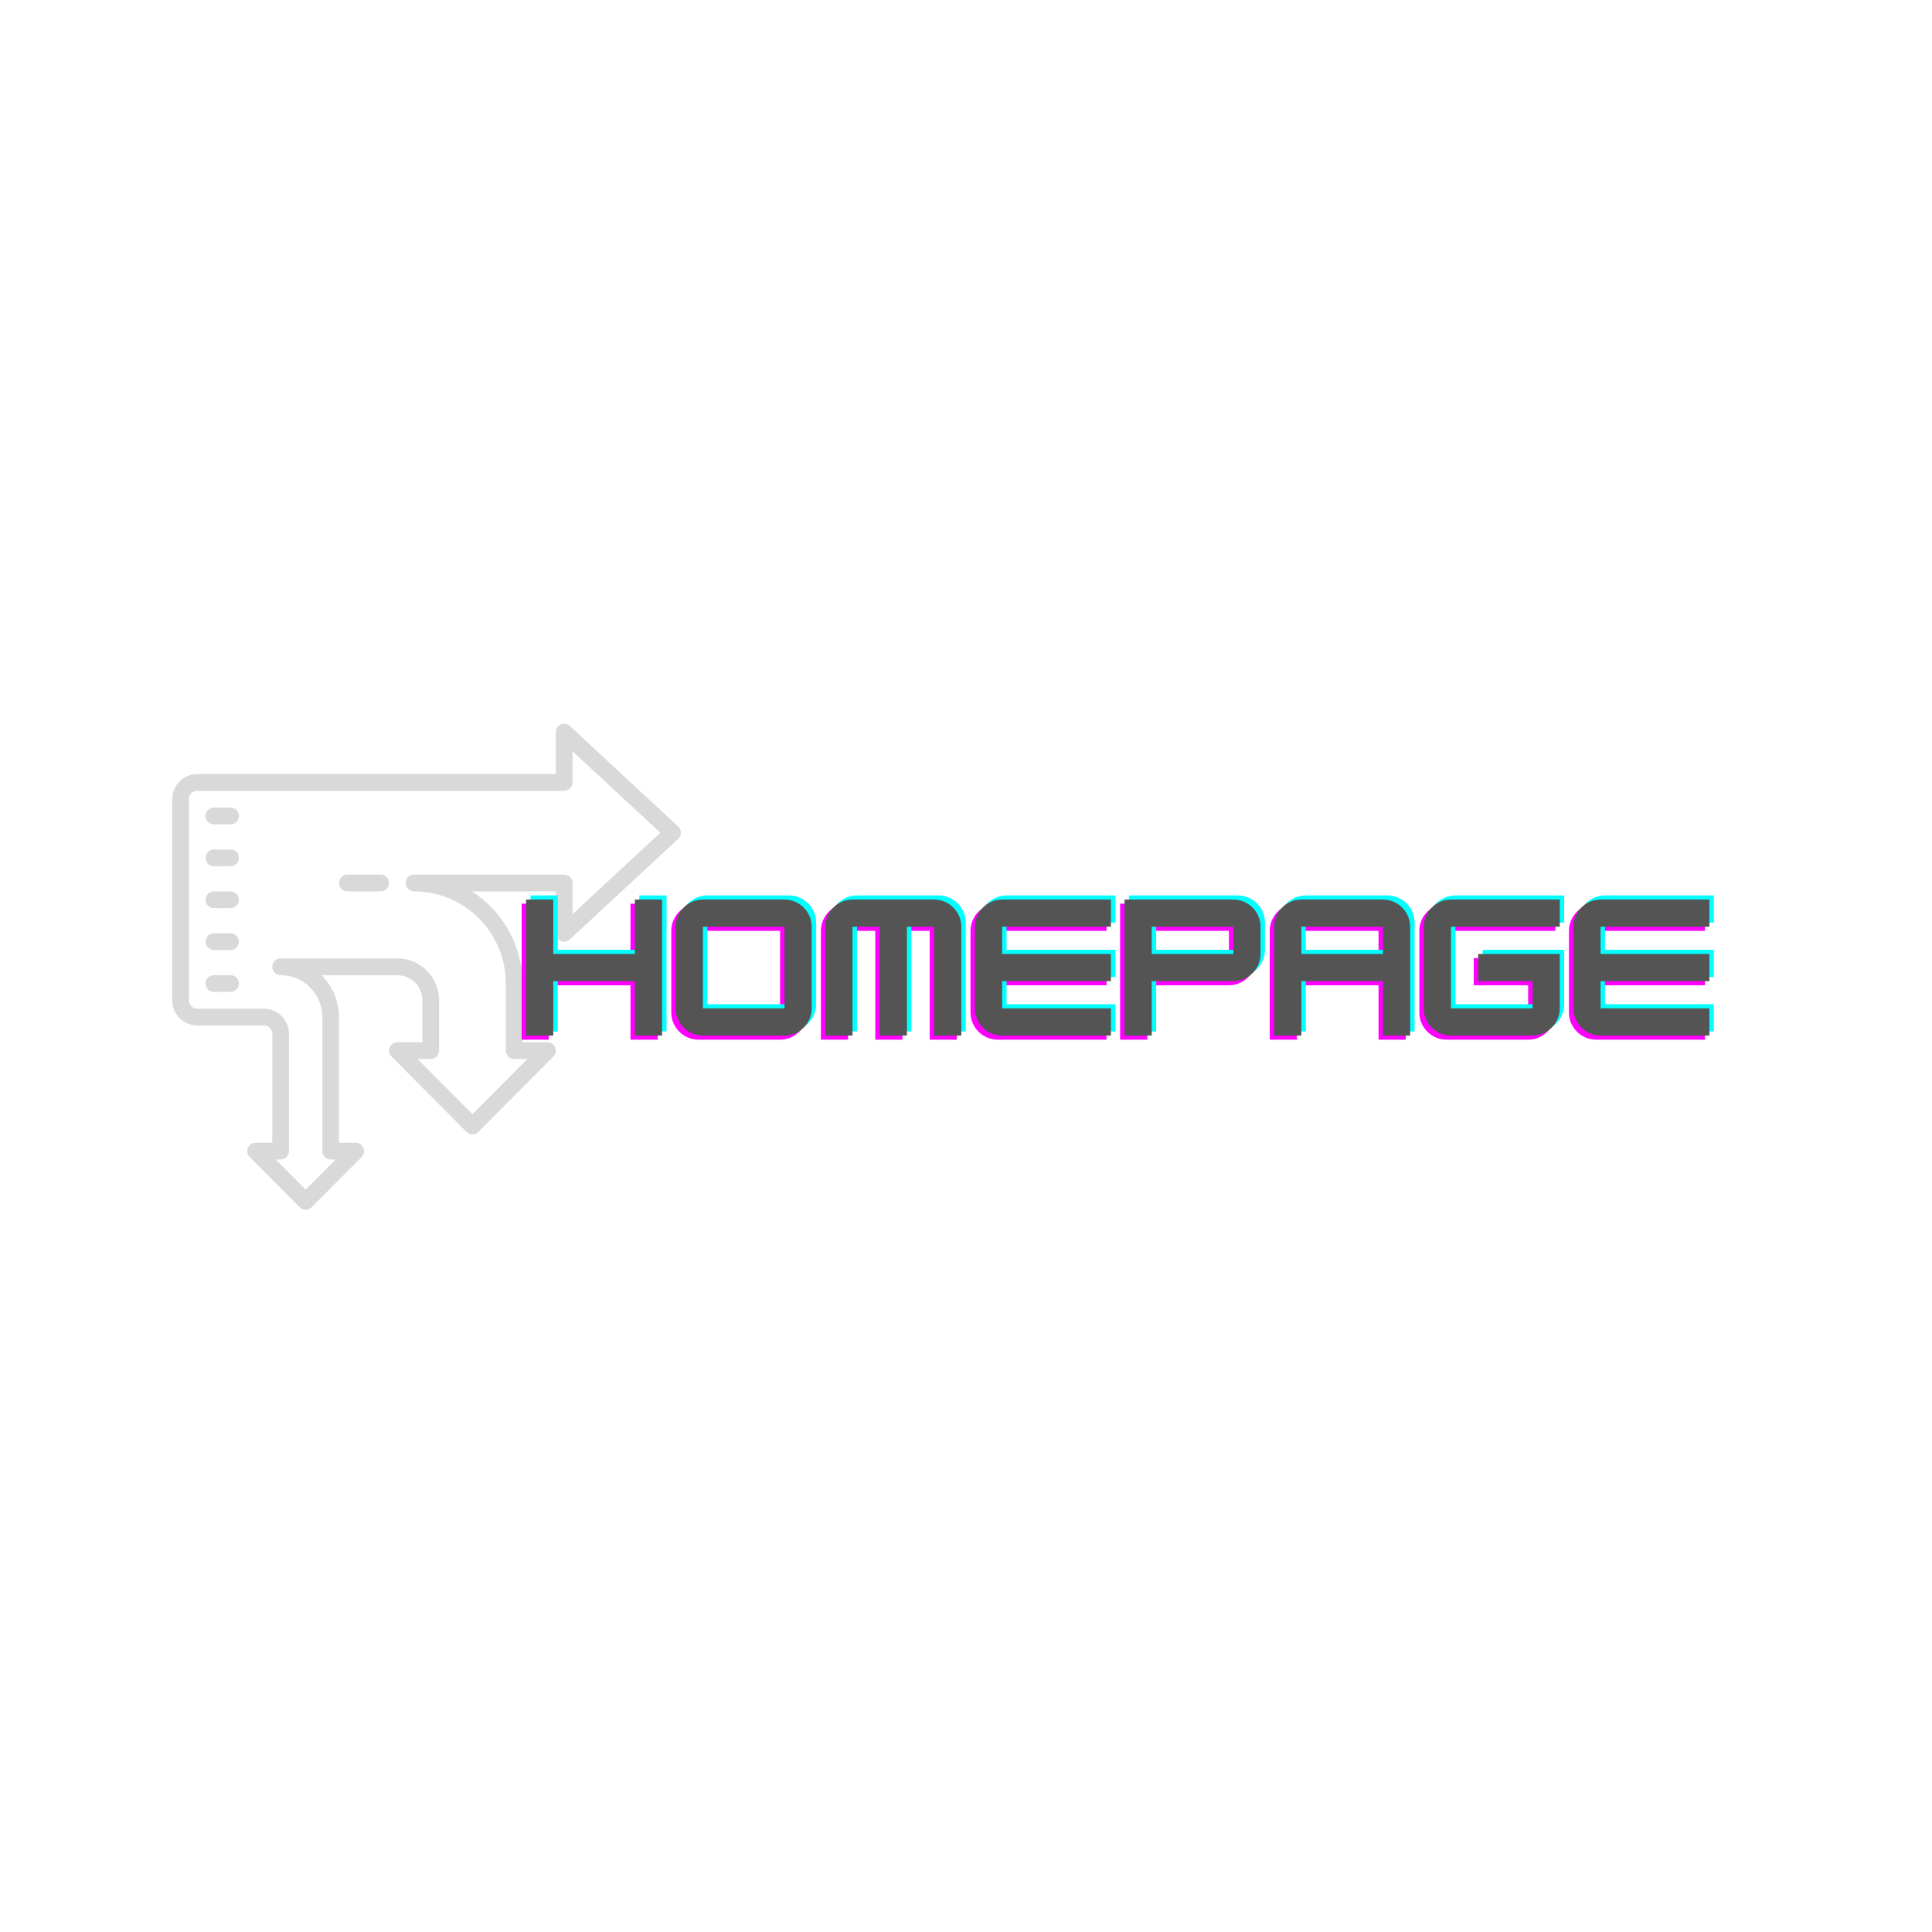
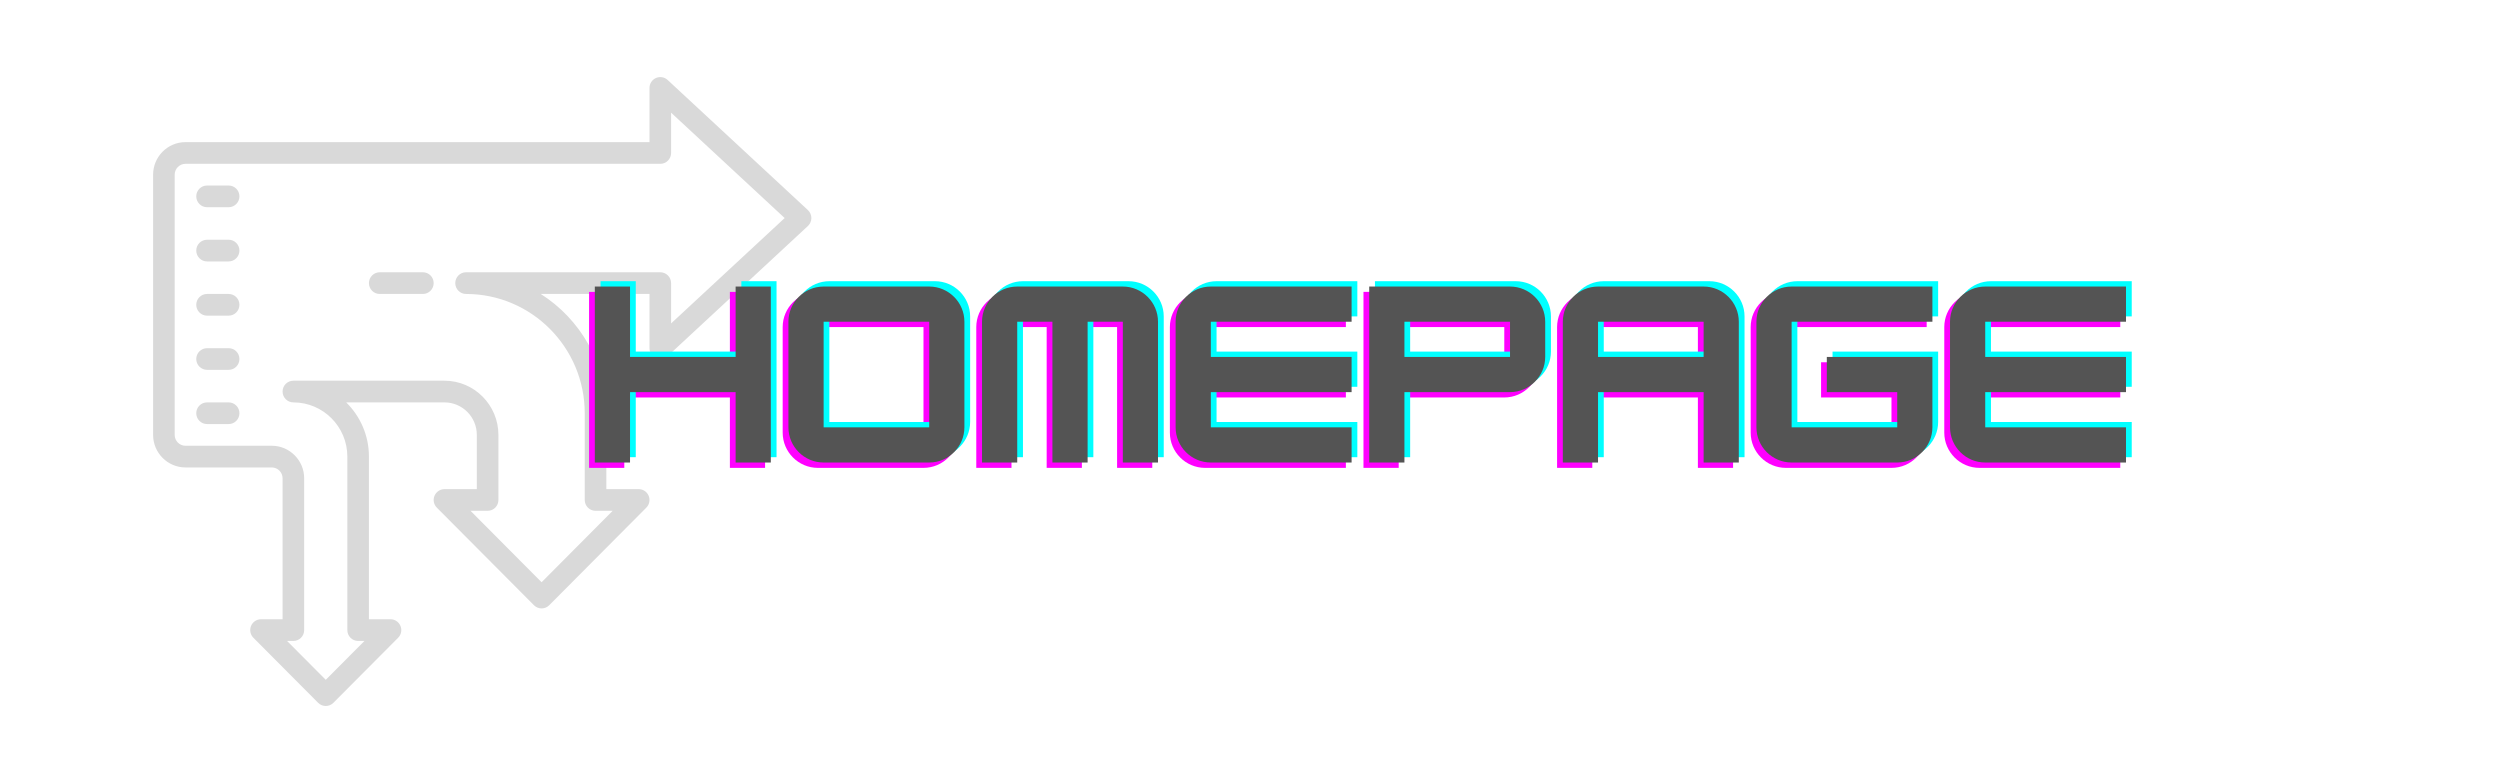
- <svg xmlns="http://www.w3.org/2000/svg" xmlns:xlink="http://www.w3.org/1999/xlink" width="375pt" height="375pt" viewBox="0 0 375 375" version="1.2">
+ <svg xmlns="http://www.w3.org/2000/svg" xmlns:xlink="http://www.w3.org/1999/xlink" width="375pt" height="114pt" viewBox="0 0 375 114" version="1.2">
  <defs>
    <g>
      <symbol overflow="visible" id="glyph0-0">
        <path style="stroke:none;" d="M 22.441 -15.84 L 6.602 -15.84 L 6.602 -26.398 L 1.32 -26.398 L 1.32 0 L 6.602 0 L 6.602 -10.559 L 22.441 -10.559 L 22.441 0 L 27.719 0 L 27.719 -26.398 L 22.441 -26.398 Z M 22.441 -15.84 " />
      </symbol>
      <symbol overflow="visible" id="glyph0-1">
        <path style="stroke:none;" d="M 22.441 0 C 25.379 0 27.719 -2.41 27.719 -5.281 L 27.719 -21.121 C 27.719 -24.023 25.344 -26.398 22.441 -26.398 L 6.602 -26.398 C 3.695 -26.398 1.32 -24.023 1.32 -21.121 L 1.32 -5.281 C 1.32 -2.375 3.695 0 6.602 0 Z M 6.602 -21.121 L 22.441 -21.121 L 22.441 -5.281 L 6.602 -5.281 Z M 6.602 -21.121 " />
      </symbol>
      <symbol overflow="visible" id="glyph0-2">
        <path style="stroke:none;" d="M 6.602 -26.398 C 3.695 -26.398 1.32 -24.023 1.32 -21.121 L 1.32 0 L 6.602 0 L 6.602 -21.121 L 11.879 -21.121 L 11.879 0 L 17.16 0 L 17.16 -21.121 L 22.441 -21.121 L 22.441 0 L 27.719 0 L 27.719 -21.121 C 27.719 -24.023 25.344 -26.398 22.441 -26.398 Z M 6.602 -26.398 " />
      </symbol>
      <symbol overflow="visible" id="glyph0-3">
        <path style="stroke:none;" d="M 27.719 -26.398 L 6.602 -26.398 C 3.695 -26.398 1.32 -24.023 1.32 -21.121 L 1.32 -5.281 C 1.32 -2.375 3.695 0 6.602 0 L 27.719 0 L 27.719 -5.281 L 6.602 -5.281 L 6.602 -10.559 L 27.719 -10.559 L 27.719 -15.84 L 6.602 -15.84 L 6.602 -21.121 L 27.719 -21.121 Z M 27.719 -26.398 " />
      </symbol>
      <symbol overflow="visible" id="glyph0-4">
        <path style="stroke:none;" d="M 22.441 -26.398 L 1.32 -26.398 L 1.32 0 L 6.602 0 L 6.602 -10.559 L 22.441 -10.559 C 25.344 -10.559 27.719 -12.938 27.719 -15.84 L 27.719 -21.121 C 27.719 -24.023 25.344 -26.398 22.441 -26.398 Z M 6.602 -15.84 L 6.602 -21.121 L 22.441 -21.121 L 22.441 -15.84 Z M 6.602 -15.84 " />
      </symbol>
      <symbol overflow="visible" id="glyph0-5">
        <path style="stroke:none;" d="M 6.602 -26.398 C 3.695 -26.398 1.32 -24.023 1.32 -21.121 L 1.32 0 L 6.602 0 L 6.602 -10.559 L 22.441 -10.559 L 22.441 0 L 27.719 0 L 27.719 -21.121 C 27.719 -24.023 25.344 -26.398 22.441 -26.398 Z M 6.602 -21.121 L 22.441 -21.121 L 22.441 -15.84 L 6.602 -15.84 Z M 6.602 -21.121 " />
      </symbol>
      <symbol overflow="visible" id="glyph0-6">
        <path style="stroke:none;" d="M 27.719 -26.398 L 6.602 -26.398 C 3.695 -26.398 1.32 -24.023 1.32 -21.121 L 1.32 -5.281 C 1.32 -2.375 3.695 0 6.602 0 L 22.441 0 C 25.379 0 27.719 -2.41 27.719 -5.281 L 27.719 -15.84 L 11.879 -15.84 L 11.879 -10.559 L 22.441 -10.559 L 22.441 -5.281 L 6.602 -5.281 L 6.602 -21.121 L 27.719 -21.121 Z M 27.719 -26.398 " />
      </symbol>
    </g>
    <clipPath id="clip1">
-       <path d="M 33.297 140.32 L 132.297 140.32 L 132.297 234.82 L 33.297 234.82 Z M 33.297 140.32 " />
+       <path d="M 22.836 11.398 L 121.836 11.398 L 121.836 105.898 L 22.836 105.898 Z M 22.836 11.398 " />
    </clipPath>
  </defs>
  <g id="surface1">
-     <rect x="0" y="0" width="375" height="375" style="fill:rgb(100%,100%,100%);fill-opacity:1;stroke:none;" />
-     <rect x="0" y="0" width="375" height="375" style="fill:rgb(100%,100%,100%);fill-opacity:1;stroke:none;" />
-     <path style=" stroke:none;fill-rule:nonzero;fill:rgb(100%,100%,100%);fill-opacity:1;" d="M 109.508 181.148 L 109.508 171.387 L 80.371 171.387 C 91.102 171.387 99.793 180.121 99.793 190.906 L 99.793 203.918 L 106.27 203.918 L 91.699 218.559 L 77.133 203.918 L 83.605 203.918 L 83.605 194.16 C 83.605 190.566 80.711 187.652 77.133 187.652 L 54.469 187.652 C 59.828 187.652 64.184 192.027 64.184 197.414 L 64.184 223.438 L 69.039 223.438 L 59.324 233.195 L 49.613 223.438 L 54.469 223.438 L 54.469 200.664 C 54.469 198.875 53.012 197.414 51.234 197.414 L 38.281 197.414 C 36.504 197.414 35.047 195.949 35.047 194.16 L 35.047 155.125 C 35.047 153.336 36.504 151.871 38.281 151.871 L 109.508 151.871 L 109.508 142.109 L 130.551 161.629 Z M 109.508 181.148 " />
-     <path style=" stroke:none;fill-rule:nonzero;fill:rgb(100%,100%,100%);fill-opacity:1;" d="M 43.141 156.75 L 43.141 192.531 C 43.141 195.227 40.965 197.414 38.281 197.414 C 36.504 197.414 35.047 195.949 35.047 194.16 L 35.047 155.125 C 35.047 153.336 36.504 151.871 38.281 151.871 C 40.965 151.871 43.141 154.055 43.141 156.75 Z M 43.141 156.75 " />
-     <path style=" stroke:none;fill-rule:nonzero;fill:rgb(100%,100%,100%);fill-opacity:1;" d="M 106.27 203.918 L 91.699 218.559 L 77.133 203.918 Z M 69.039 223.438 L 59.324 233.195 L 49.613 223.438 Z M 130.551 161.629 L 109.508 181.148 L 109.508 142.109 Z M 130.551 161.629 " />
+     <rect x="0" y="0" width="375" height="114" style="fill:rgb(100%,100%,100%);fill-opacity:1;stroke:none;" />
+     <rect x="0" y="0" width="375" height="114" style="fill:rgb(100%,100%,100%);fill-opacity:1;stroke:none;" />
+     <path style=" stroke:none;fill-rule:nonzero;fill:rgb(100%,100%,100%);fill-opacity:1;" d="M 99.043 52.227 L 99.043 42.465 L 69.906 42.465 C 80.641 42.465 89.332 51.199 89.332 61.984 L 89.332 74.996 L 95.805 74.996 L 81.238 89.637 L 66.668 74.996 L 73.145 74.996 L 73.145 65.238 C 73.145 61.645 70.246 58.73 66.668 58.73 L 44.008 58.73 C 49.367 58.73 53.719 63.105 53.719 68.492 L 53.719 94.516 L 58.574 94.516 L 48.863 104.273 L 39.152 94.516 L 44.008 94.516 L 44.008 71.742 C 44.008 69.953 42.551 68.492 40.77 68.492 L 27.82 68.492 C 26.039 68.492 24.582 67.027 24.582 65.238 L 24.582 26.203 C 24.582 24.41 26.039 22.949 27.82 22.949 L 99.043 22.949 L 99.043 13.188 L 120.086 32.707 Z M 99.043 52.227 " />
+     <path style=" stroke:none;fill-rule:nonzero;fill:rgb(100%,100%,100%);fill-opacity:1;" d="M 32.676 27.828 L 32.676 63.609 C 32.676 66.305 30.504 68.492 27.82 68.492 C 26.039 68.492 24.582 67.027 24.582 65.238 L 24.582 26.203 C 24.582 24.41 26.039 22.949 27.82 22.949 C 30.504 22.949 32.676 25.133 32.676 27.828 Z M 32.676 27.828 " />
+     <path style=" stroke:none;fill-rule:nonzero;fill:rgb(100%,100%,100%);fill-opacity:1;" d="M 95.805 74.996 L 81.238 89.637 L 66.668 74.996 Z M 58.574 94.516 L 48.863 104.273 L 39.152 94.516 Z M 120.086 32.707 L 99.043 52.227 L 99.043 13.188 Z M 120.086 32.707 " />
    <g clip-path="url(#clip1)" clip-rule="nonzero">
-       <path style=" stroke:none;fill-rule:nonzero;fill:rgb(85.1%,85.1%,85.1%);fill-opacity:1;" d="M 131.648 160.434 L 110.602 140.914 C 110.129 140.477 109.445 140.363 108.855 140.621 C 108.27 140.879 107.887 141.465 107.887 142.109 L 107.887 150.242 L 38.281 150.242 C 35.605 150.242 33.426 152.434 33.426 155.125 L 33.426 194.16 C 33.426 196.852 35.605 199.039 38.281 199.039 L 51.234 199.039 C 52.125 199.039 52.852 199.77 52.852 200.664 L 52.852 221.809 L 49.613 221.809 C 48.961 221.809 48.367 222.207 48.117 222.812 C 47.867 223.422 48.008 224.121 48.469 224.586 L 58.18 234.344 C 58.496 234.664 58.91 234.82 59.324 234.82 C 59.742 234.82 60.156 234.664 60.469 234.344 L 70.184 224.586 C 70.645 224.121 70.785 223.422 70.535 222.812 C 70.281 222.207 69.691 221.809 69.039 221.809 L 65.801 221.809 L 65.801 197.414 C 65.801 194.23 64.496 191.348 62.395 189.281 L 77.133 189.281 C 79.809 189.281 81.988 191.469 81.988 194.16 L 81.988 202.293 L 77.133 202.293 C 76.477 202.293 75.887 202.688 75.637 203.297 C 75.387 203.902 75.523 204.602 75.988 205.07 L 90.555 219.707 C 91.188 220.344 92.211 220.344 92.844 219.707 L 107.414 205.07 C 107.875 204.602 108.016 203.902 107.766 203.297 C 107.512 202.688 106.922 202.293 106.27 202.293 L 101.414 202.293 L 101.414 190.906 C 101.414 183.383 97.48 176.766 91.574 173.016 L 107.887 173.016 L 107.887 181.148 C 107.887 181.793 108.27 182.379 108.855 182.637 C 109.445 182.898 110.129 182.781 110.602 182.344 L 131.648 162.824 C 131.98 162.516 132.168 162.082 132.168 161.629 C 132.168 161.176 131.98 160.742 131.648 160.434 Z M 111.125 177.434 L 111.125 171.387 C 111.125 170.492 110.398 169.762 109.508 169.762 L 80.371 169.762 C 79.477 169.762 78.75 170.492 78.75 171.387 C 78.75 172.285 79.477 173.016 80.371 173.016 C 90.188 173.016 98.176 181.043 98.176 190.906 L 98.176 203.918 C 98.176 204.816 98.898 205.547 99.793 205.547 L 102.359 205.547 L 91.699 216.258 L 81.039 205.547 L 83.605 205.547 C 84.5 205.547 85.227 204.816 85.227 203.918 L 85.227 194.16 C 85.227 189.676 81.594 186.027 77.133 186.027 L 54.469 186.027 C 53.578 186.027 52.852 186.754 52.852 187.652 C 52.852 188.551 53.578 189.281 54.469 189.281 C 58.934 189.281 62.562 192.93 62.562 197.414 L 62.562 223.438 C 62.562 224.336 63.289 225.062 64.184 225.062 L 65.129 225.062 L 59.324 230.895 L 53.52 225.062 L 54.469 225.062 C 55.363 225.062 56.09 224.336 56.09 223.438 L 56.09 200.664 C 56.09 197.977 53.91 195.785 51.234 195.785 L 38.281 195.785 C 37.391 195.785 36.664 195.055 36.664 194.16 L 36.664 155.125 C 36.664 154.227 37.391 153.496 38.281 153.496 L 109.508 153.496 C 110.398 153.496 111.125 152.77 111.125 151.871 L 111.125 145.824 L 128.164 161.629 Z M 111.125 177.434 " />
+       <path style=" stroke:none;fill-rule:nonzero;fill:rgb(85.1%,85.1%,85.1%);fill-opacity:1;" d="M 121.184 31.512 L 100.141 11.992 C 99.668 11.555 98.98 11.441 98.395 11.699 C 97.805 11.957 97.426 12.543 97.426 13.188 L 97.426 21.32 L 27.82 21.32 C 25.145 21.32 22.965 23.512 22.965 26.203 L 22.965 65.238 C 22.965 67.926 25.145 70.117 27.82 70.117 L 40.77 70.117 C 41.66 70.117 42.387 70.848 42.387 71.742 L 42.387 92.887 L 39.152 92.887 C 38.496 92.887 37.906 93.285 37.656 93.891 C 37.406 94.5 37.543 95.199 38.008 95.664 L 47.719 105.422 C 48.035 105.742 48.449 105.898 48.863 105.898 C 49.277 105.898 49.691 105.742 50.008 105.422 L 59.719 95.664 C 60.184 95.199 60.324 94.5 60.07 93.891 C 59.82 93.285 59.23 92.887 58.574 92.887 L 55.34 92.887 L 55.34 68.492 C 55.34 65.309 54.031 62.426 51.93 60.359 L 66.668 60.359 C 69.348 60.359 71.523 62.547 71.523 65.238 L 71.523 73.371 L 66.668 73.371 C 66.016 73.371 65.426 73.766 65.172 74.375 C 64.922 74.98 65.062 75.68 65.523 76.145 L 80.094 90.785 C 80.727 91.422 81.75 91.422 82.383 90.785 L 96.949 76.145 C 97.414 75.68 97.551 74.98 97.301 74.375 C 97.051 73.766 96.461 73.371 95.805 73.371 L 90.949 73.371 L 90.949 61.984 C 90.949 54.461 87.02 47.844 81.113 44.094 L 97.426 44.094 L 97.426 52.227 C 97.426 52.871 97.805 53.457 98.395 53.715 C 98.984 53.977 99.668 53.859 100.141 53.422 L 121.184 33.902 C 121.516 33.594 121.707 33.16 121.707 32.707 C 121.707 32.254 121.516 31.82 121.184 31.512 Z M 100.664 48.512 L 100.664 42.465 C 100.664 41.57 99.938 40.84 99.043 40.84 L 69.906 40.84 C 69.012 40.84 68.289 41.57 68.289 42.465 C 68.289 43.363 69.012 44.094 69.906 44.094 C 79.723 44.094 87.711 52.121 87.711 61.984 L 87.711 74.996 C 87.711 75.895 88.438 76.621 89.332 76.621 L 91.898 76.621 L 81.238 87.336 L 70.578 76.621 L 73.145 76.621 C 74.039 76.621 74.762 75.895 74.762 74.996 L 74.762 65.238 C 74.762 60.754 71.133 57.105 66.668 57.105 L 44.008 57.105 C 43.113 57.105 42.387 57.832 42.387 58.73 C 42.387 59.629 43.113 60.359 44.008 60.359 C 48.469 60.359 52.102 64.008 52.102 68.492 L 52.102 94.516 C 52.102 95.414 52.824 96.141 53.719 96.141 L 54.668 96.141 L 48.863 101.973 L 43.059 96.141 L 44.008 96.141 C 44.902 96.141 45.625 95.414 45.625 94.516 L 45.625 71.742 C 45.625 69.055 43.445 66.863 40.77 66.863 L 27.82 66.863 C 26.93 66.863 26.203 66.133 26.203 65.238 L 26.203 26.203 C 26.203 25.305 26.93 24.574 27.82 24.574 L 99.043 24.574 C 99.938 24.574 100.664 23.848 100.664 22.949 L 100.664 16.902 L 117.699 32.707 Z M 100.664 48.512 " />
    </g>
-     <path style=" stroke:none;fill-rule:nonzero;fill:rgb(85.1%,85.1%,85.1%);fill-opacity:1;" d="M 73.895 169.762 L 67.418 169.762 C 66.527 169.762 65.801 170.492 65.801 171.387 C 65.801 172.285 66.527 173.016 67.418 173.016 L 73.895 173.016 C 74.789 173.016 75.512 172.285 75.512 171.387 C 75.512 170.492 74.789 169.762 73.895 169.762 Z M 44.758 164.883 L 41.52 164.883 C 40.625 164.883 39.902 165.609 39.902 166.508 C 39.902 167.406 40.625 168.137 41.52 168.137 L 44.758 168.137 C 45.652 168.137 46.375 167.406 46.375 166.508 C 46.375 165.609 45.652 164.883 44.758 164.883 Z M 44.758 173.016 L 41.52 173.016 C 40.625 173.016 39.902 173.742 39.902 174.641 C 39.902 175.539 40.625 176.27 41.52 176.27 L 44.758 176.27 C 45.652 176.27 46.375 175.539 46.375 174.641 C 46.375 173.742 45.652 173.016 44.758 173.016 Z M 44.758 156.75 L 41.52 156.75 C 40.625 156.75 39.902 157.477 39.902 158.375 C 39.902 159.273 40.625 160.004 41.52 160.004 L 44.758 160.004 C 45.652 160.004 46.375 159.273 46.375 158.375 C 46.375 157.477 45.652 156.75 44.758 156.75 Z M 44.758 181.148 L 41.52 181.148 C 40.625 181.148 39.902 181.875 39.902 182.773 C 39.902 183.672 40.625 184.398 41.52 184.398 L 44.758 184.398 C 45.652 184.398 46.375 183.672 46.375 182.773 C 46.375 181.875 45.652 181.148 44.758 181.148 Z M 44.758 189.281 L 41.52 189.281 C 40.625 189.281 39.902 190.008 39.902 190.906 C 39.902 191.805 40.625 192.531 41.52 192.531 L 44.758 192.531 C 45.652 192.531 46.375 191.805 46.375 190.906 C 46.375 190.008 45.652 189.281 44.758 189.281 Z M 44.758 189.281 " />
+     <path style=" stroke:none;fill-rule:nonzero;fill:rgb(85.1%,85.1%,85.1%);fill-opacity:1;" d="M 63.434 40.84 L 56.957 40.84 C 56.062 40.84 55.34 41.57 55.34 42.465 C 55.34 43.363 56.062 44.094 56.957 44.094 L 63.434 44.094 C 64.324 44.094 65.051 43.363 65.051 42.465 C 65.051 41.57 64.324 40.84 63.434 40.84 Z M 34.297 35.961 L 31.059 35.961 C 30.164 35.961 29.438 36.688 29.438 37.586 C 29.438 38.484 30.164 39.215 31.059 39.215 L 34.297 39.215 C 35.188 39.215 35.914 38.484 35.914 37.586 C 35.914 36.688 35.188 35.961 34.297 35.961 Z M 34.297 44.094 L 31.059 44.094 C 30.164 44.094 29.438 44.82 29.438 45.719 C 29.438 46.617 30.164 47.348 31.059 47.348 L 34.297 47.348 C 35.188 47.348 35.914 46.617 35.914 45.719 C 35.914 44.82 35.188 44.094 34.297 44.094 Z M 34.297 27.828 L 31.059 27.828 C 30.164 27.828 29.438 28.555 29.438 29.453 C 29.438 30.352 30.164 31.082 31.059 31.082 L 34.297 31.082 C 35.188 31.082 35.914 30.352 35.914 29.453 C 35.914 28.555 35.188 27.828 34.297 27.828 Z M 34.297 52.227 L 31.059 52.227 C 30.164 52.227 29.438 52.953 29.438 53.852 C 29.438 54.75 30.164 55.477 31.059 55.477 L 34.297 55.477 C 35.188 55.477 35.914 54.75 35.914 53.852 C 35.914 52.953 35.188 52.227 34.297 52.227 Z M 34.297 60.359 L 31.059 60.359 C 30.164 60.359 29.438 61.086 29.438 61.984 C 29.438 62.883 30.164 63.609 31.059 63.609 L 34.297 63.609 C 35.188 63.609 35.914 62.883 35.914 61.984 C 35.914 61.086 35.188 60.359 34.297 60.359 Z M 34.297 60.359 " />
    <g style="fill:rgb(100%,0%,100%);fill-opacity:1;">
-       <use xlink:href="#glyph0-0" x="99.933" y="201.802" />
+       <use xlink:href="#glyph0-0" x="87.042" y="70.181" />
    </g>
    <g style="fill:rgb(100%,0%,100%);fill-opacity:1;">
-       <use xlink:href="#glyph0-1" x="128.973" y="201.802" />
+       <use xlink:href="#glyph0-1" x="116.082" y="70.181" />
    </g>
    <g style="fill:rgb(100%,0%,100%);fill-opacity:1;">
-       <use xlink:href="#glyph0-2" x="158.013" y="201.802" />
+       <use xlink:href="#glyph0-2" x="145.122" y="70.181" />
    </g>
    <g style="fill:rgb(100%,0%,100%);fill-opacity:1;">
-       <use xlink:href="#glyph0-3" x="187.053" y="201.802" />
+       <use xlink:href="#glyph0-3" x="174.162" y="70.181" />
    </g>
    <g style="fill:rgb(100%,0%,100%);fill-opacity:1;">
-       <use xlink:href="#glyph0-4" x="216.092" y="201.802" />
+       <use xlink:href="#glyph0-4" x="203.202" y="70.181" />
    </g>
    <g style="fill:rgb(100%,0%,100%);fill-opacity:1;">
-       <use xlink:href="#glyph0-5" x="245.132" y="201.802" />
+       <use xlink:href="#glyph0-5" x="232.242" y="70.181" />
    </g>
    <g style="fill:rgb(100%,0%,100%);fill-opacity:1;">
-       <use xlink:href="#glyph0-6" x="274.172" y="201.802" />
+       <use xlink:href="#glyph0-6" x="261.282" y="70.181" />
    </g>
    <g style="fill:rgb(100%,0%,100%);fill-opacity:1;">
-       <use xlink:href="#glyph0-3" x="303.212" y="201.802" />
+       <use xlink:href="#glyph0-3" x="290.322" y="70.181" />
    </g>
    <g style="fill:rgb(0%,100%,100%);fill-opacity:1;">
-       <use xlink:href="#glyph0-0" x="101.652" y="200.198" />
+       <use xlink:href="#glyph0-0" x="88.762" y="68.578" />
    </g>
    <g style="fill:rgb(0%,100%,100%);fill-opacity:1;">
-       <use xlink:href="#glyph0-1" x="130.692" y="200.198" />
+       <use xlink:href="#glyph0-1" x="117.802" y="68.578" />
    </g>
    <g style="fill:rgb(0%,100%,100%);fill-opacity:1;">
-       <use xlink:href="#glyph0-2" x="159.732" y="200.198" />
+       <use xlink:href="#glyph0-2" x="146.842" y="68.578" />
    </g>
    <g style="fill:rgb(0%,100%,100%);fill-opacity:1;">
-       <use xlink:href="#glyph0-3" x="188.772" y="200.198" />
+       <use xlink:href="#glyph0-3" x="175.882" y="68.578" />
    </g>
    <g style="fill:rgb(0%,100%,100%);fill-opacity:1;">
-       <use xlink:href="#glyph0-4" x="217.812" y="200.198" />
+       <use xlink:href="#glyph0-4" x="204.922" y="68.578" />
    </g>
    <g style="fill:rgb(0%,100%,100%);fill-opacity:1;">
-       <use xlink:href="#glyph0-5" x="246.852" y="200.198" />
+       <use xlink:href="#glyph0-5" x="233.962" y="68.578" />
    </g>
    <g style="fill:rgb(0%,100%,100%);fill-opacity:1;">
-       <use xlink:href="#glyph0-6" x="275.892" y="200.198" />
+       <use xlink:href="#glyph0-6" x="263.002" y="68.578" />
    </g>
    <g style="fill:rgb(0%,100%,100%);fill-opacity:1;">
-       <use xlink:href="#glyph0-3" x="304.932" y="200.198" />
+       <use xlink:href="#glyph0-3" x="292.042" y="68.578" />
    </g>
    <g style="fill:rgb(32.939%,32.939%,32.939%);fill-opacity:1;">
-       <use xlink:href="#glyph0-0" x="100.792" y="201" />
+       <use xlink:href="#glyph0-0" x="87.902" y="69.379" />
    </g>
    <g style="fill:rgb(32.939%,32.939%,32.939%);fill-opacity:1;">
-       <use xlink:href="#glyph0-1" x="129.832" y="201" />
+       <use xlink:href="#glyph0-1" x="116.942" y="69.379" />
    </g>
    <g style="fill:rgb(32.939%,32.939%,32.939%);fill-opacity:1;">
-       <use xlink:href="#glyph0-2" x="158.872" y="201" />
+       <use xlink:href="#glyph0-2" x="145.982" y="69.379" />
    </g>
    <g style="fill:rgb(32.939%,32.939%,32.939%);fill-opacity:1;">
-       <use xlink:href="#glyph0-3" x="187.912" y="201" />
+       <use xlink:href="#glyph0-3" x="175.022" y="69.379" />
    </g>
    <g style="fill:rgb(32.939%,32.939%,32.939%);fill-opacity:1;">
-       <use xlink:href="#glyph0-4" x="216.952" y="201" />
+       <use xlink:href="#glyph0-4" x="204.062" y="69.379" />
    </g>
    <g style="fill:rgb(32.939%,32.939%,32.939%);fill-opacity:1;">
-       <use xlink:href="#glyph0-5" x="245.992" y="201" />
+       <use xlink:href="#glyph0-5" x="233.102" y="69.379" />
    </g>
    <g style="fill:rgb(32.939%,32.939%,32.939%);fill-opacity:1;">
-       <use xlink:href="#glyph0-6" x="275.032" y="201" />
+       <use xlink:href="#glyph0-6" x="262.142" y="69.379" />
    </g>
    <g style="fill:rgb(32.939%,32.939%,32.939%);fill-opacity:1;">
-       <use xlink:href="#glyph0-3" x="304.072" y="201" />
+       <use xlink:href="#glyph0-3" x="291.182" y="69.379" />
    </g>
  </g>
</svg>
